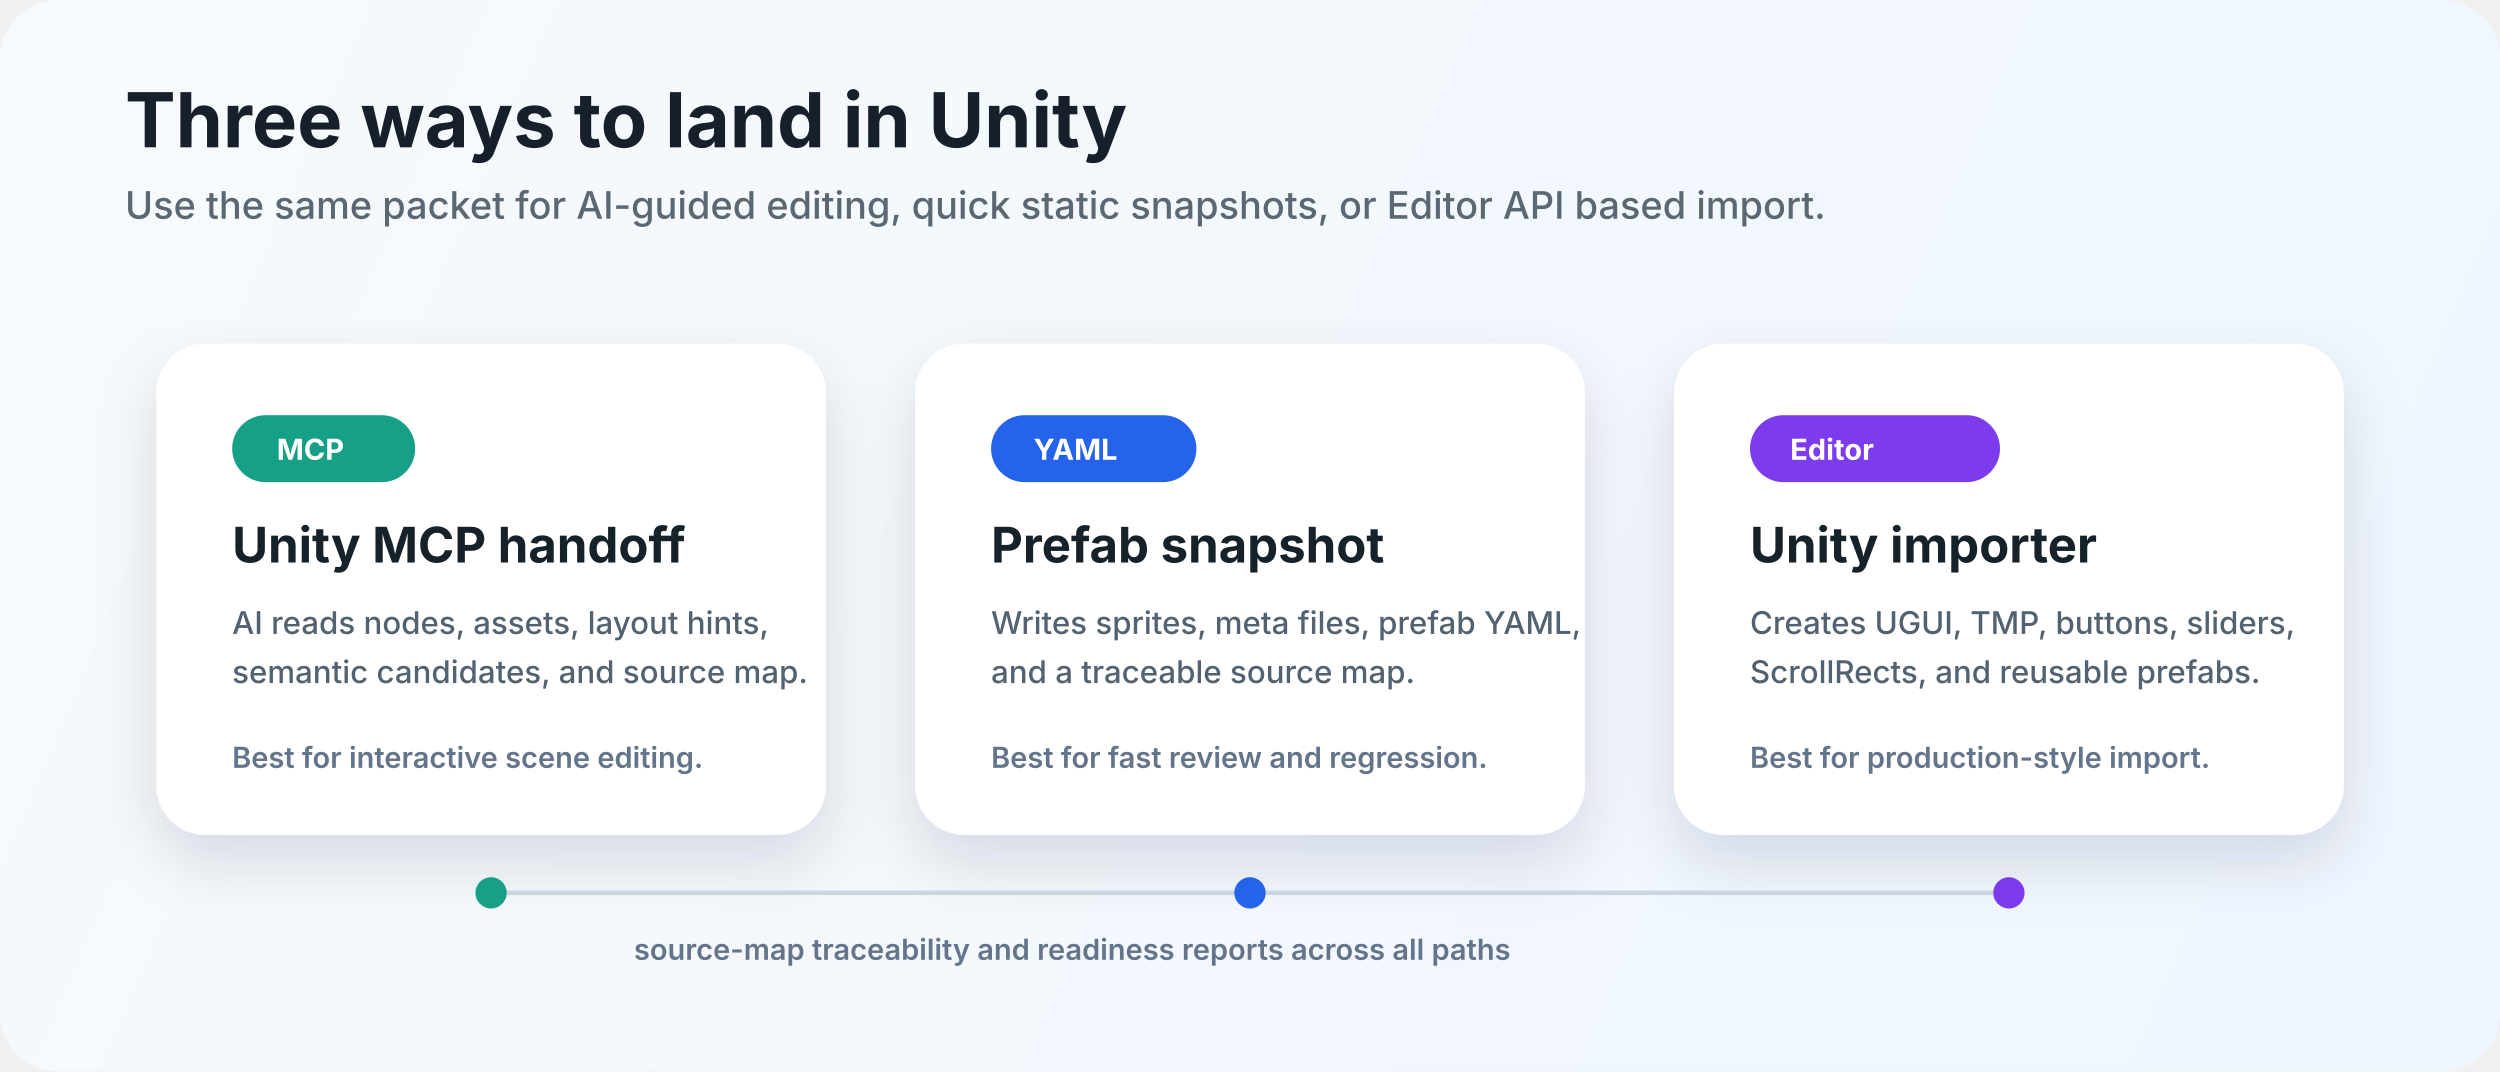
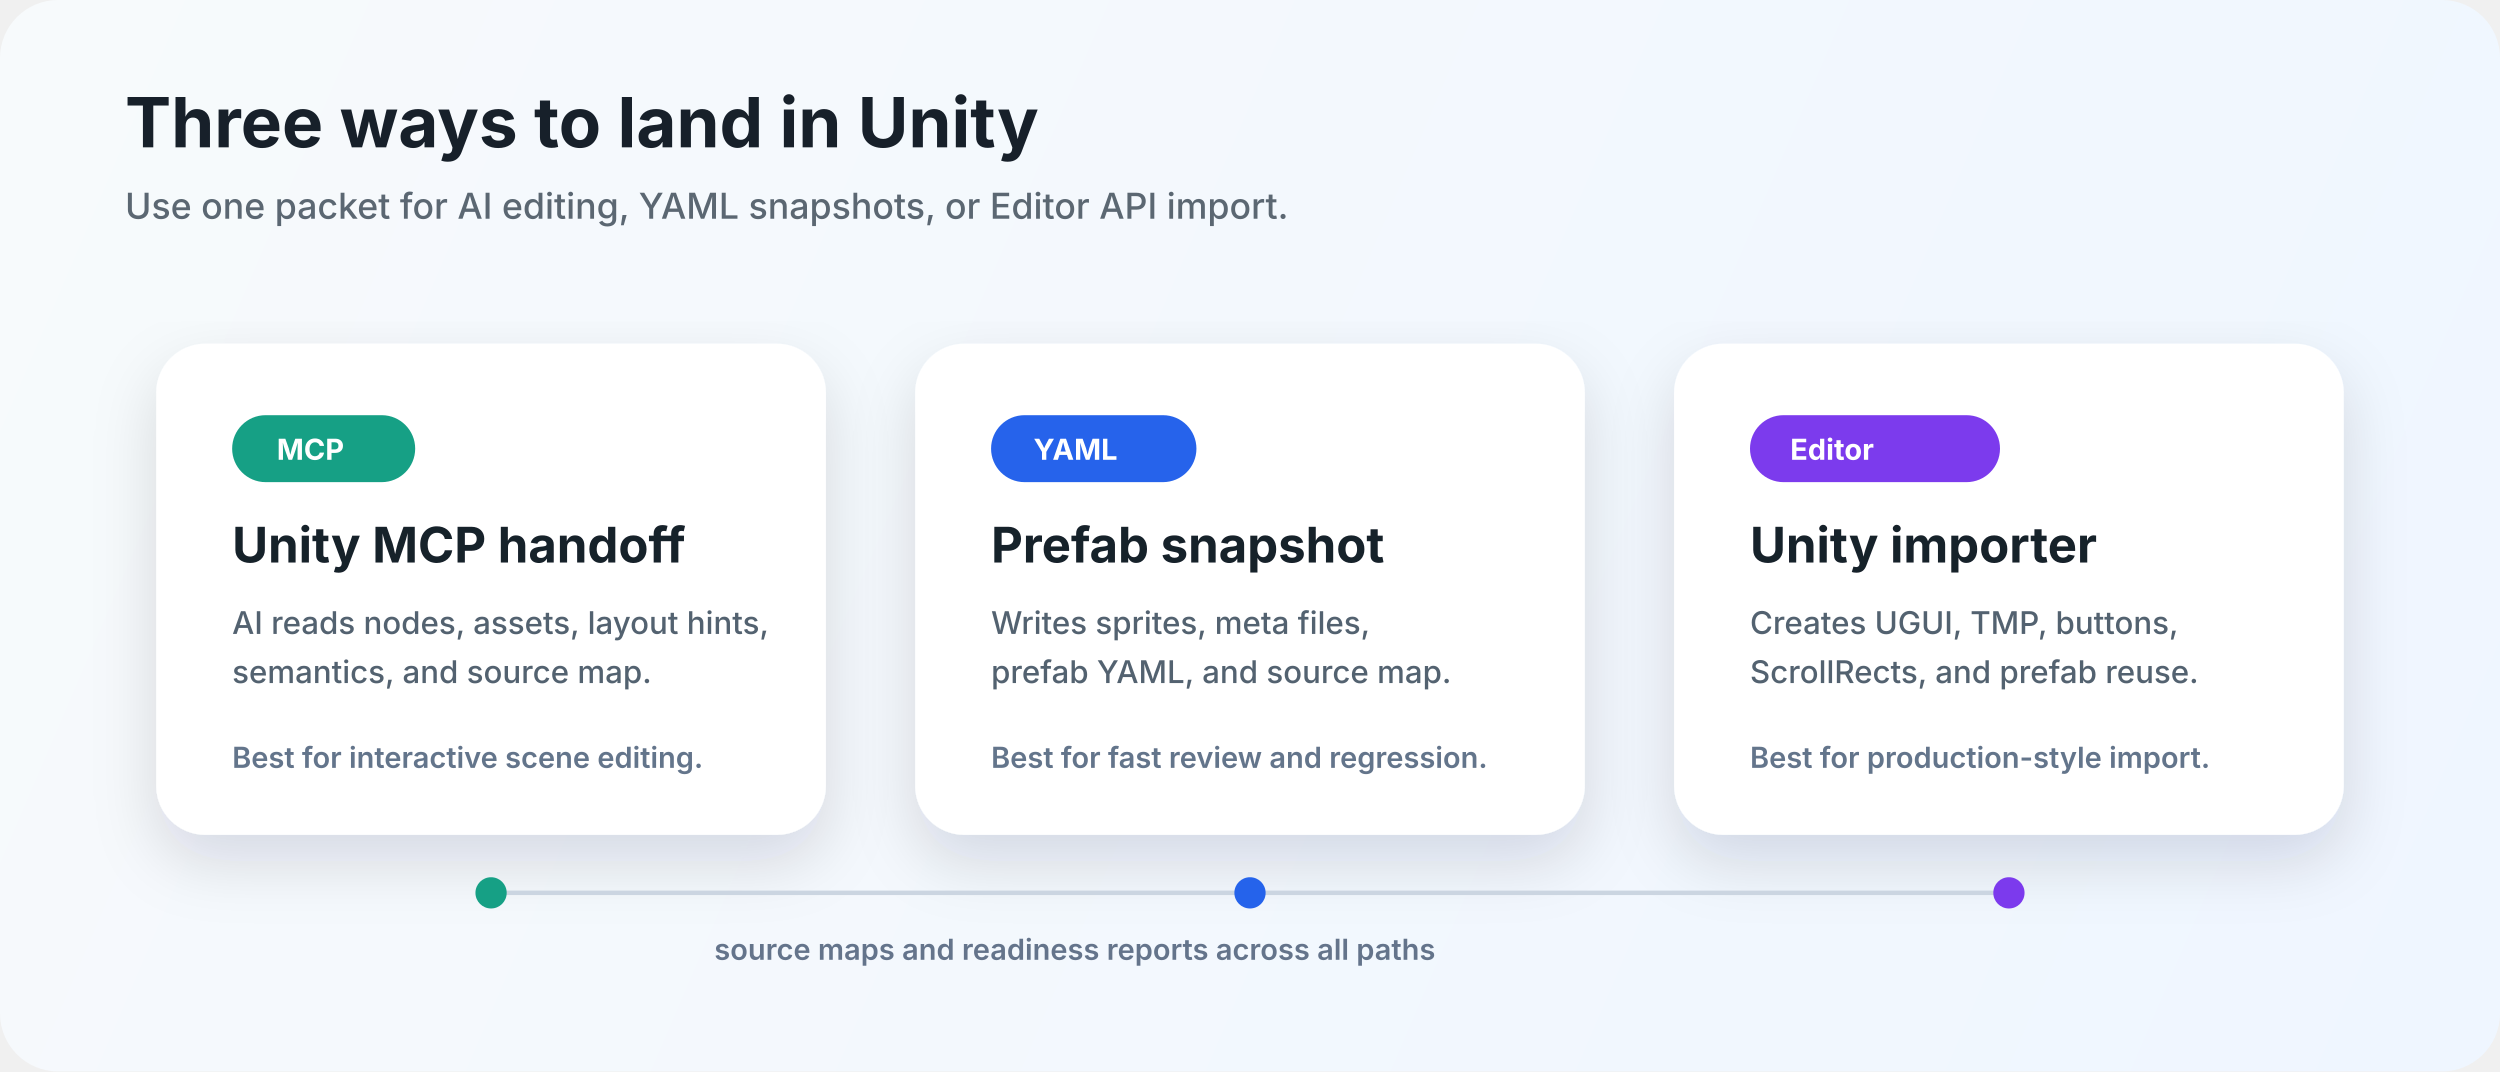
<svg xmlns="http://www.w3.org/2000/svg" width="1120" height="480" viewBox="0 0 1120 480" fill="none" role="img" aria-labelledby="title desc">
  <defs>
    <linearGradient id="bg" x1="0" y1="0" x2="1120" y2="480" gradientUnits="userSpaceOnUse">
      <stop offset="0" stop-color="#F7FAFC" />
      <stop offset="1" stop-color="#EFF6FF" />
    </linearGradient>
    <filter id="shadow" x="-10%" y="-10%" width="120%" height="130%">
      <feDropShadow dx="0" dy="12" stdDeviation="14" flood-color="#0F172A" flood-opacity="0.13" />
    </filter>
    <style>
-       .title { font: 700 34px -apple-system, BlinkMacSystemFont, "Segoe UI", sans-serif; fill: #17202A; letter-spacing: 0; }
-       .sub { font: 500 17px -apple-system, BlinkMacSystemFont, "Segoe UI", sans-serif; fill: #5B6772; letter-spacing: 0; }
+       .title { font: 700 31px -apple-system, BlinkMacSystemFont, "Segoe UI", sans-serif; fill: #17202A; letter-spacing: 0; }
+       .sub { font: 500 16px -apple-system, BlinkMacSystemFont, "Segoe UI", sans-serif; fill: #5B6772; letter-spacing: 0; }
      .card-title { font: 700 22px -apple-system, BlinkMacSystemFont, "Segoe UI", sans-serif; fill: #17202A; letter-spacing: 0; }
      .card-text { font: 500 14px -apple-system, BlinkMacSystemFont, "Segoe UI", sans-serif; fill: #536270; letter-spacing: 0; }
      .label { font: 700 13px -apple-system, BlinkMacSystemFont, "Segoe UI", sans-serif; fill: #FFFFFF; letter-spacing: 0; }
      .small { font: 600 13px -apple-system, BlinkMacSystemFont, "Segoe UI", sans-serif; fill: #64748B; letter-spacing: 0; }
    </style>
  </defs>
  <rect width="1120" height="480" rx="26" fill="url(#bg)" />
  <text x="56" y="66" class="title">Three ways to land in Unity</text>
-   <text x="56" y="98" class="sub">Use the same packet for AI-guided editing, quick static snapshots, or Editor API based import.</text>
+   <text x="56" y="98" class="sub">Use one packet for AI editing, YAML snapshots, or Editor API import.</text>
  <g filter="url(#shadow)">
    <rect x="70" y="154" width="300" height="220" rx="22" fill="#FFFFFF" />
    <rect x="104" y="186" width="82" height="30" rx="15" fill="#16A085" />
    <text x="124" y="206" class="label">MCP</text>
    <text x="104" y="252" class="card-title">Unity MCP handoff</text>
    <text x="104" y="284" class="card-text">AI reads nodes, assets, layout hints,</text>
-     <text x="104" y="306" class="card-text">semantic candidates, and source map.</text>
+     <text x="104" y="306" class="card-text">semantics, and source map.</text>
    <text x="104" y="344" class="small">Best for interactive scene editing.</text>
  </g>
  <g filter="url(#shadow)">
    <rect x="410" y="154" width="300" height="220" rx="22" fill="#FFFFFF" />
    <rect x="444" y="186" width="92" height="30" rx="15" fill="#2563EB" />
    <text x="463" y="206" class="label">YAML</text>
    <text x="444" y="252" class="card-title">Prefab snapshot</text>
-     <text x="444" y="284" class="card-text">Writes sprites, meta files, prefab YAML,</text>
-     <text x="444" y="306" class="card-text">and a traceable source map.</text>
+     <text x="444" y="284" class="card-text">Writes sprites, meta files,</text>
+     <text x="444" y="306" class="card-text">prefab YAML, and source map.</text>
    <text x="444" y="344" class="small">Best for fast review and regression.</text>
  </g>
  <g filter="url(#shadow)">
    <rect x="750" y="154" width="300" height="220" rx="22" fill="#FFFFFF" />
    <rect x="784" y="186" width="112" height="30" rx="15" fill="#7C3AED" />
    <text x="802" y="206" class="label">Editor</text>
    <text x="784" y="252" class="card-title">Unity importer</text>
-     <text x="784" y="284" class="card-text">Creates UGUI, TMP, buttons, sliders,</text>
-     <text x="784" y="306" class="card-text">ScrollRects, and reusable prefabs.</text>
+     <text x="784" y="284" class="card-text">Creates UGUI, TMP, buttons,</text>
+     <text x="784" y="306" class="card-text">ScrollRects, and prefab reuse.</text>
    <text x="784" y="344" class="small">Best for production-style import.</text>
  </g>
  <path d="M220 400H900" stroke="#CBD5E1" stroke-width="2" stroke-linecap="round" />
  <circle cx="220" cy="400" r="7" fill="#16A085" />
  <circle cx="560" cy="400" r="7" fill="#2563EB" />
  <circle cx="900" cy="400" r="7" fill="#7C3AED" />
-   <text x="284" y="430" class="small">source-map traceability and readiness reports across all paths</text>
+   <text x="320" y="430" class="small">source maps and readiness reports across all paths</text>
</svg>
